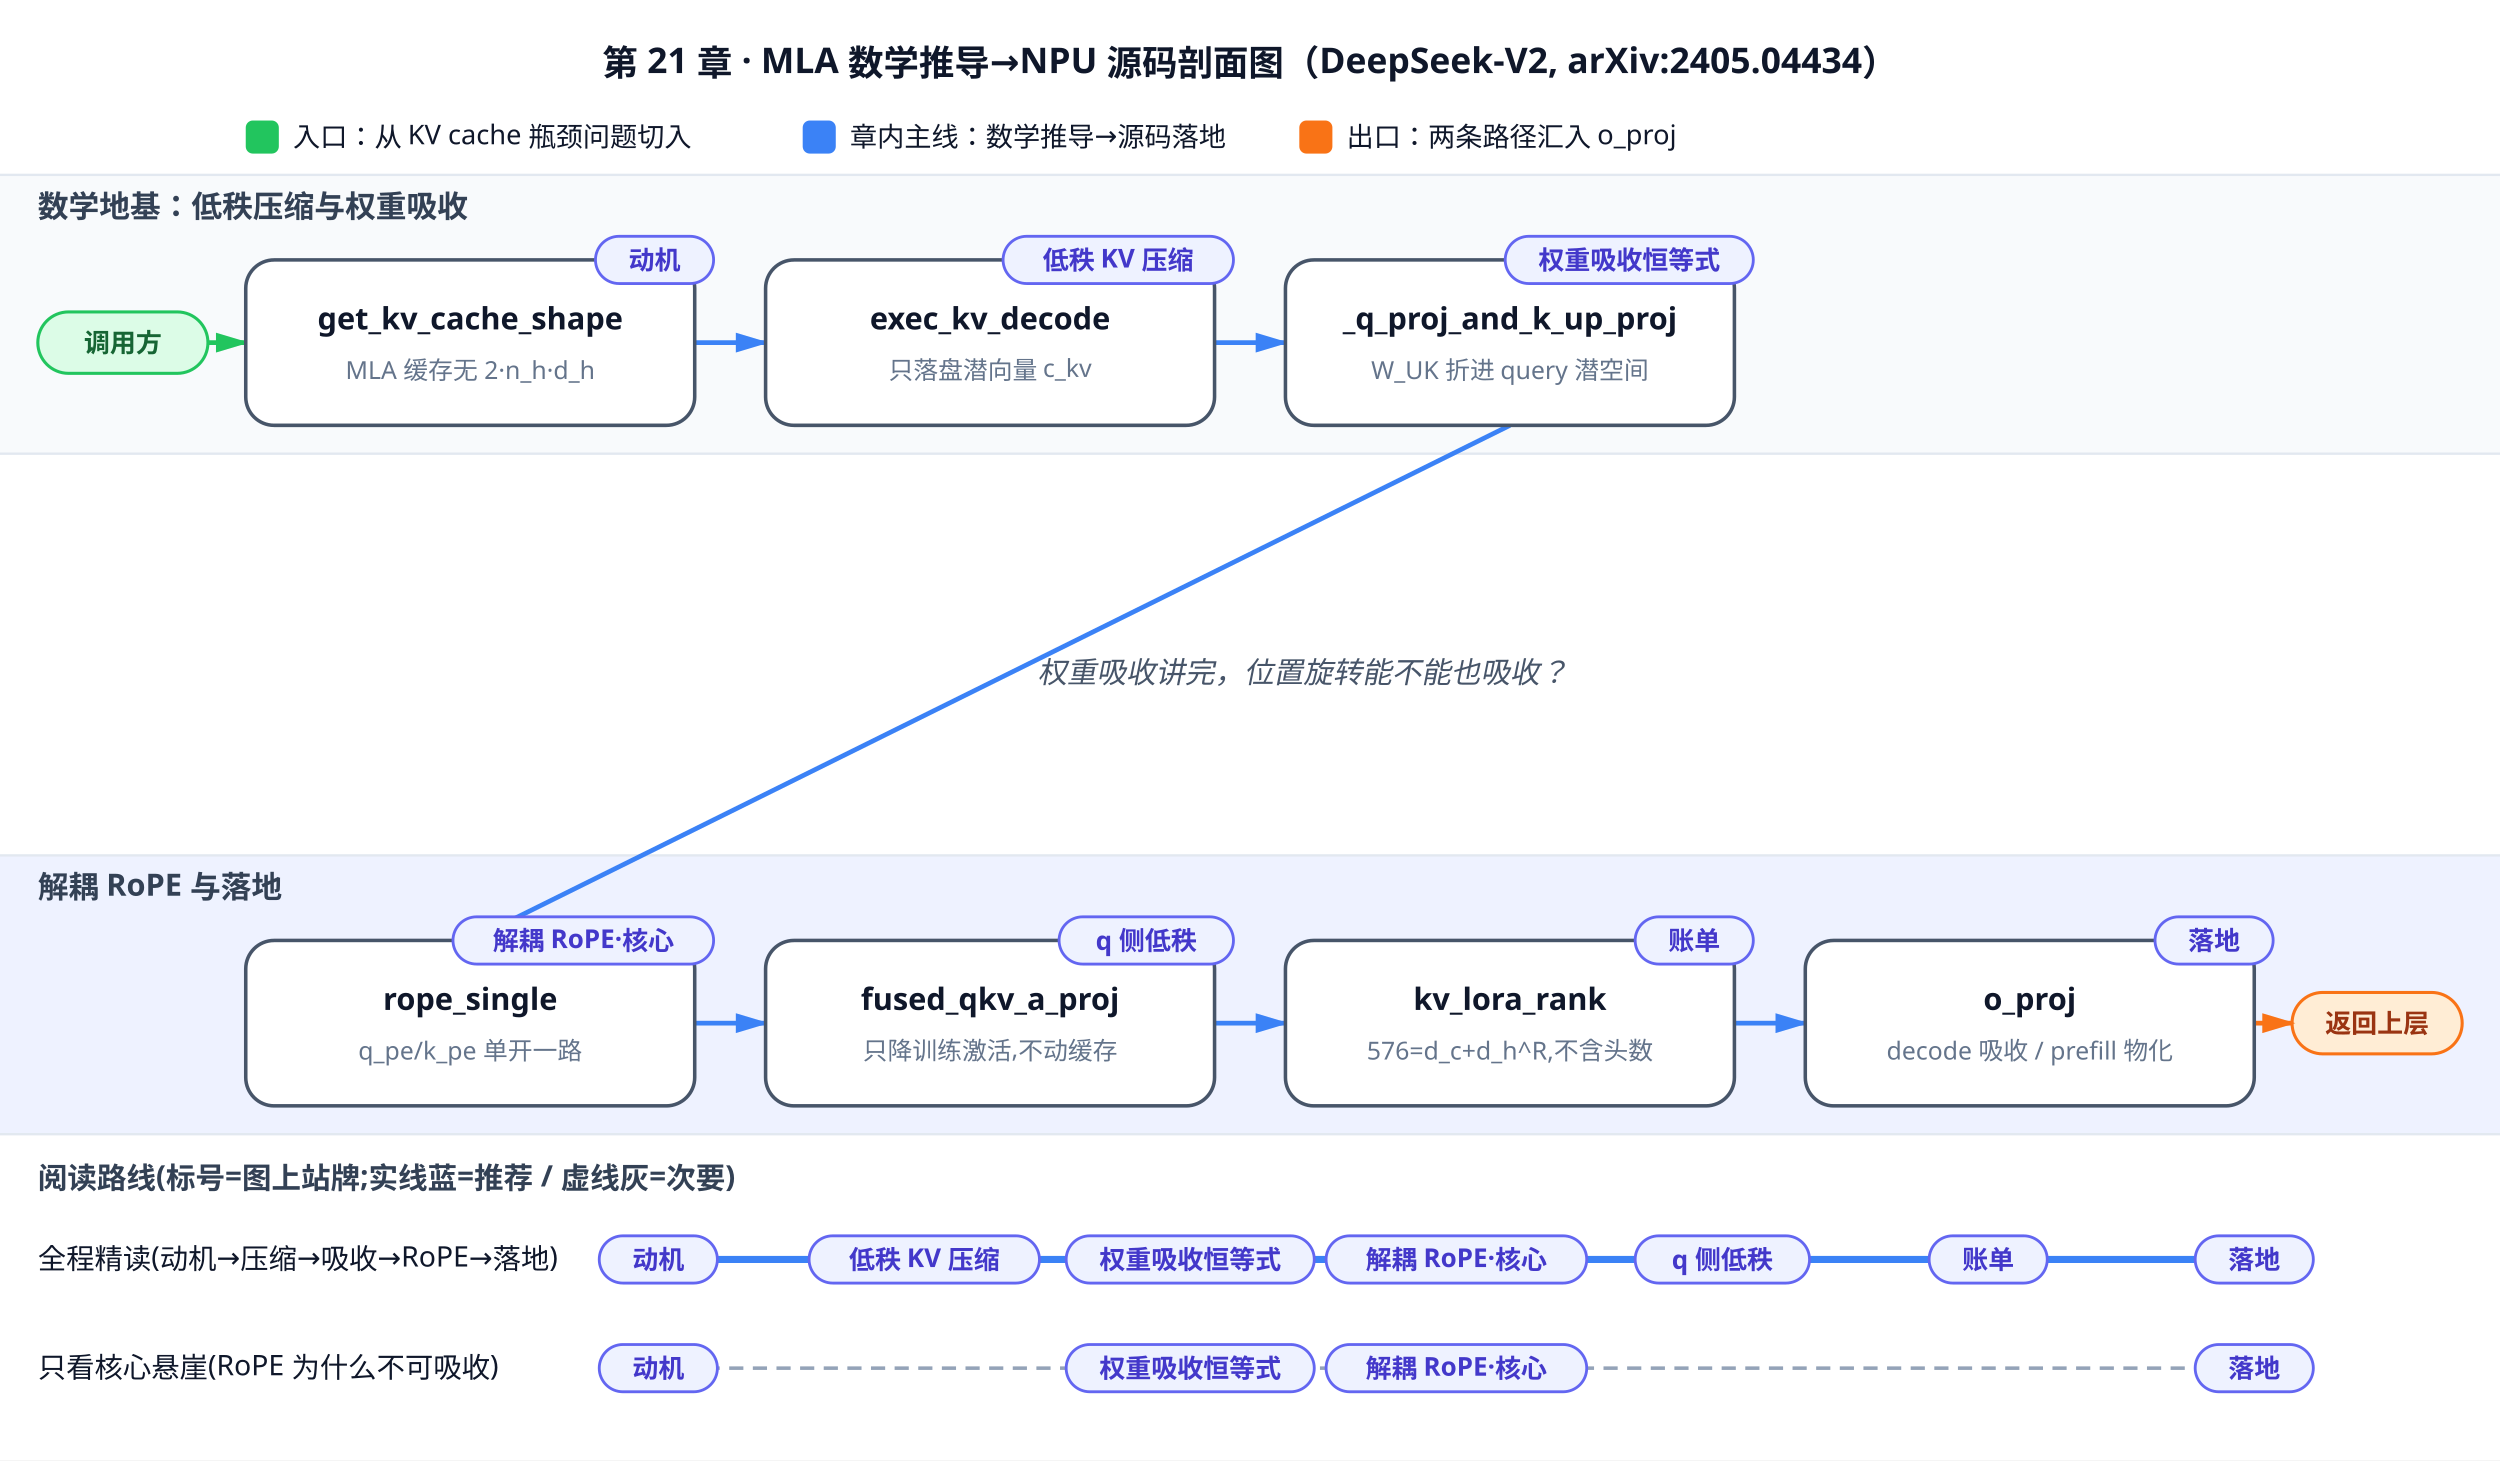
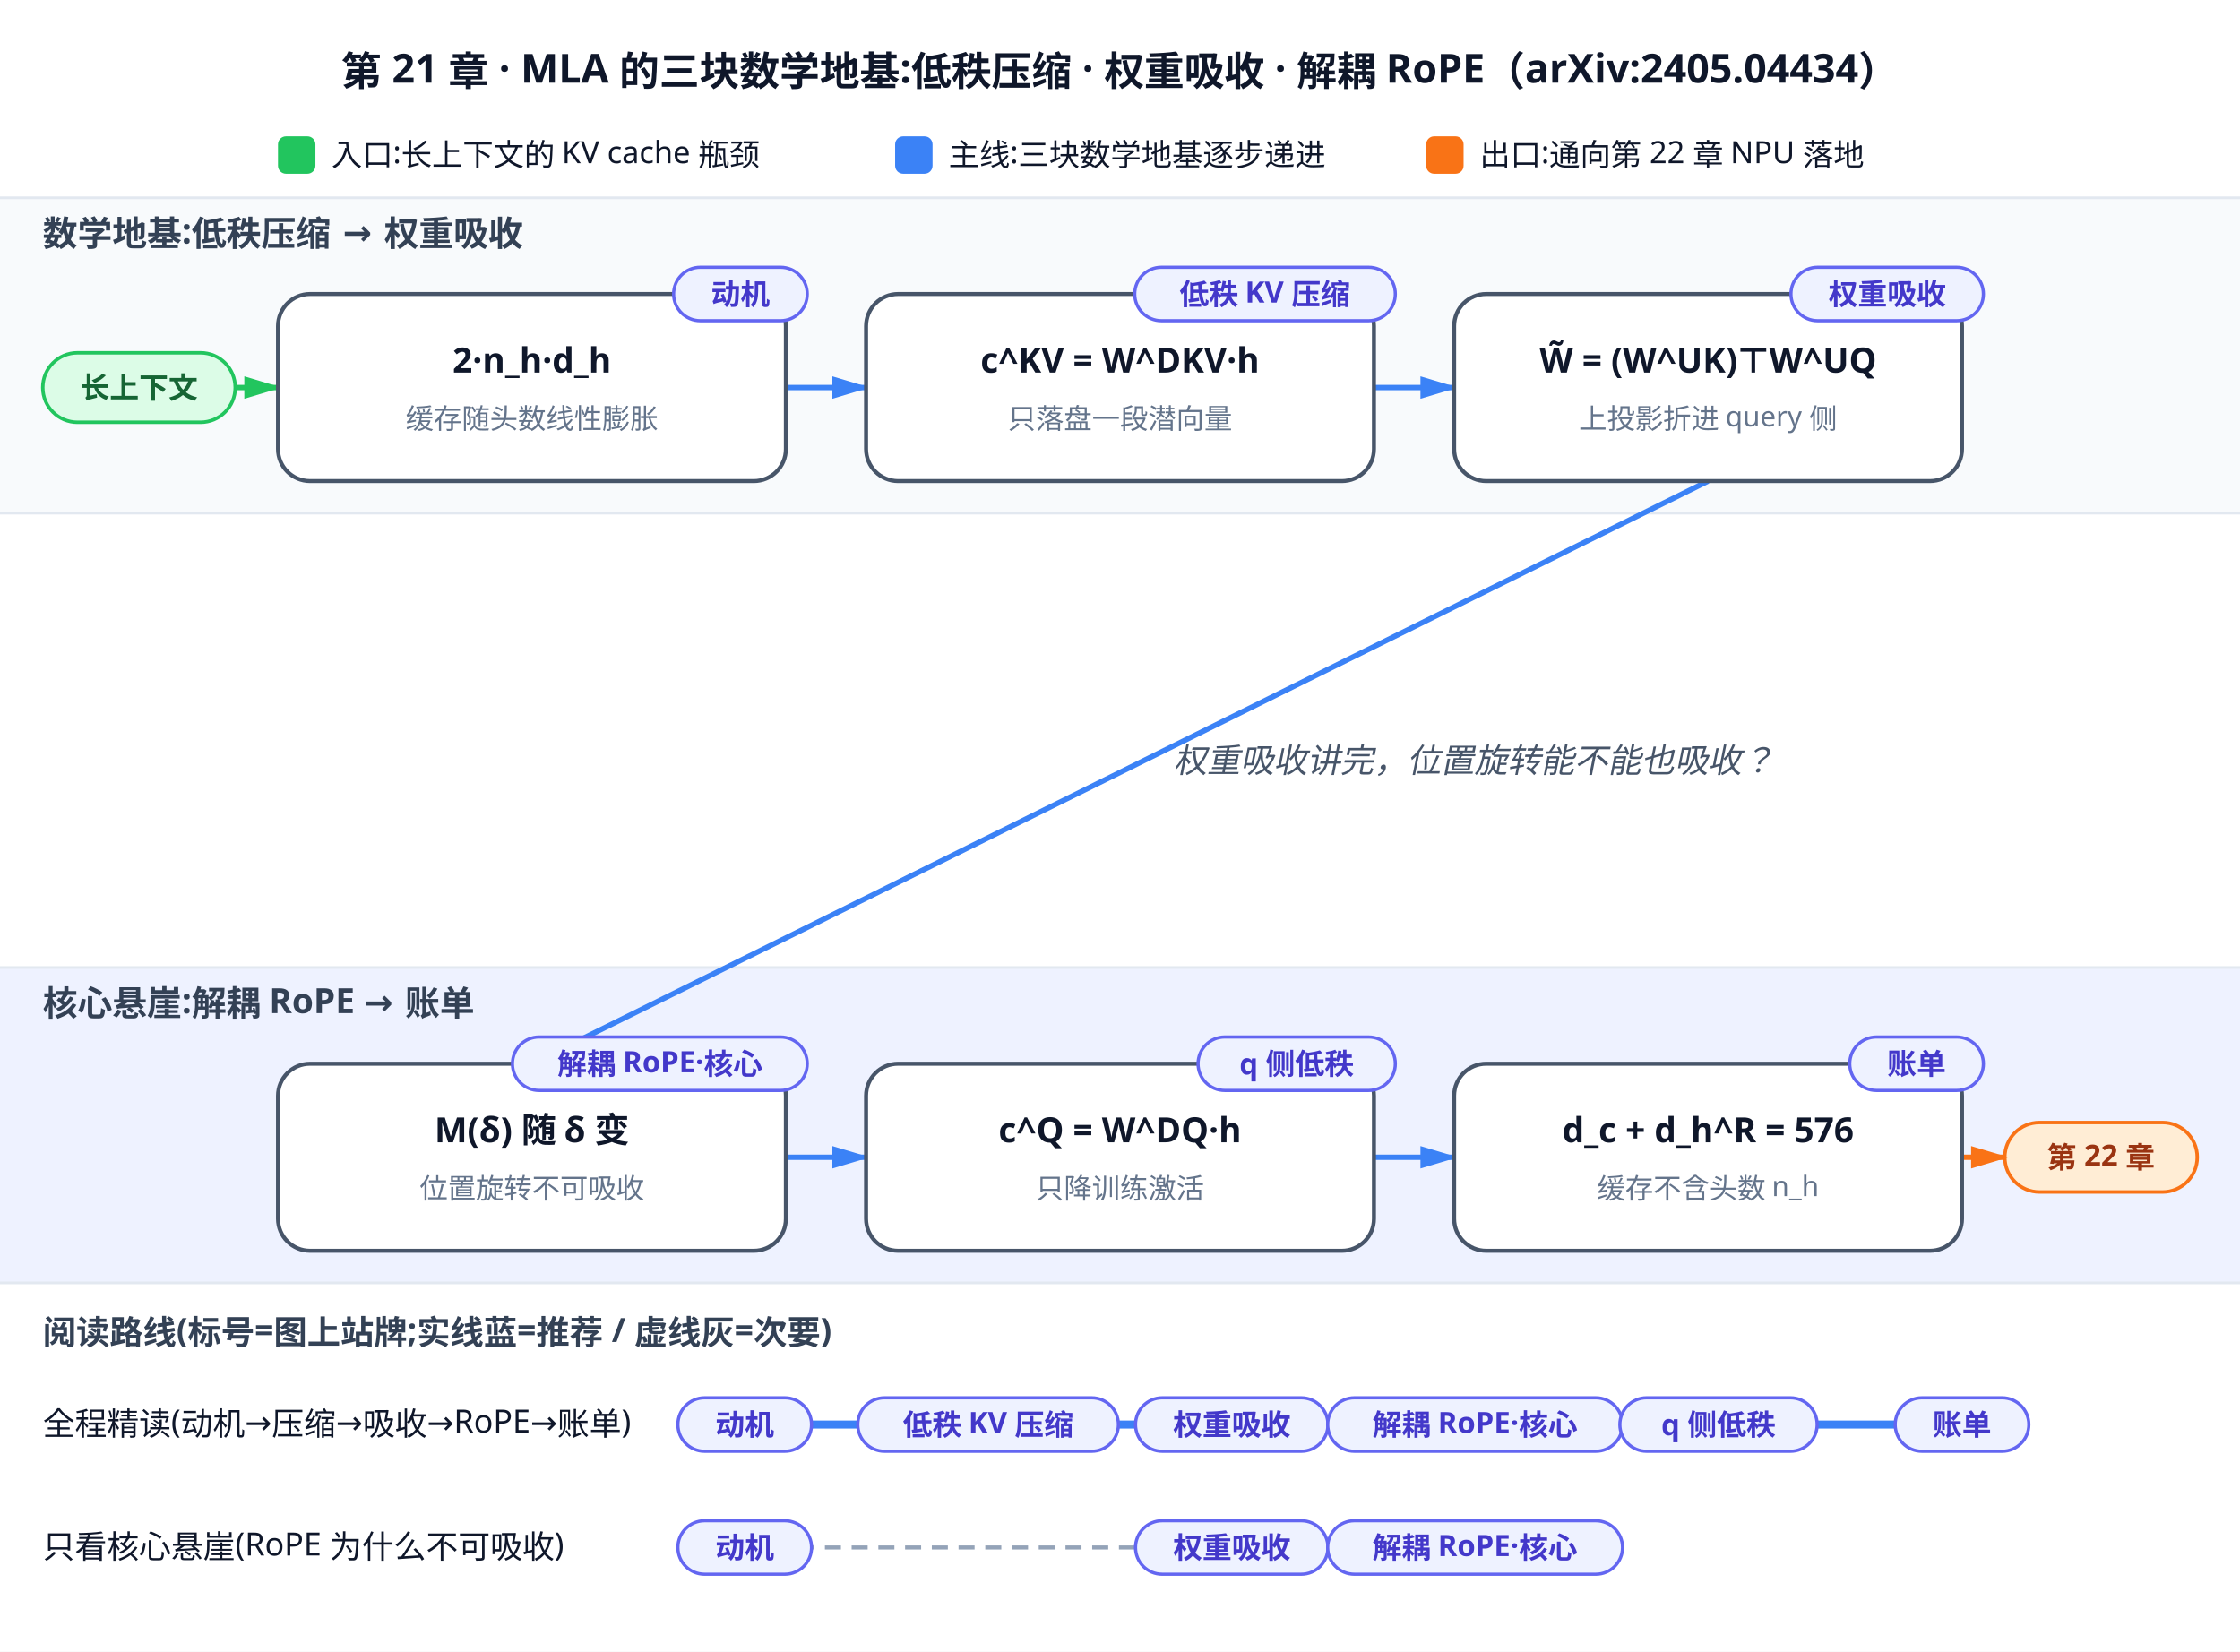
- <svg xmlns="http://www.w3.org/2000/svg" viewBox="0 0 1058.0 618.0">
+ <svg xmlns="http://www.w3.org/2000/svg" viewBox="0 0 838.0 618.0">
  <defs>
    <marker id="mEntry" viewBox="0 0 10 6" refX="9" refY="3" markerWidth="7" markerHeight="5" orient="auto">
      <path d="M0,0 L10,3 L0,6 Z" fill="#22c55e" />
    </marker>
    <marker id="mExit" viewBox="0 0 10 6" refX="9" refY="3" markerWidth="7" markerHeight="5" orient="auto">
      <path d="M0,0 L10,3 L0,6 Z" fill="#f97316" />
    </marker>
    <marker id="mMain" viewBox="0 0 10 6" refX="9" refY="3" markerWidth="7" markerHeight="5" orient="auto">
      <path d="M0,0 L10,3 L0,6 Z" fill="#3b82f6" />
    </marker>
  </defs>
-   <rect width="1058.0" height="618.0" fill="white" />
-   <text x="529.0" y="32" text-anchor="middle" font-family="sans-serif" font-size="15" font-weight="bold" fill="#0f172a">第 21 章 · MLA 数学推导→NPU 源码剖面图（DeepSeek-V2, arXiv:2405.04434）</text>
+   <rect width="838.0" height="618.0" fill="white" />
+   <text x="419.0" y="32" text-anchor="middle" font-family="sans-serif" font-size="15" font-weight="bold" fill="#0f172a">第 21 章 · MLA 的三块数学地基:低秩压缩 · 权重吸收 · 解耦 RoPE（arXiv:2405.04434）</text>
  <rect x="104" y="51" width="14" height="14" rx="3" fill="#22c55e" />
-   <text x="124" y="62" font-family="sans-serif" font-size="11.5" fill="#0f172a">入口：从 KV cache 瓶颈问题切入</text>
-   <rect x="339.7" y="51" width="14" height="14" rx="3" fill="#3b82f6" />
-   <text x="359.7" y="62" font-family="sans-serif" font-size="11.5" fill="#0f172a">章内主线：数学推导→源码落地</text>
-   <rect x="549.87" y="51" width="14" height="14" rx="3" fill="#f97316" />
-   <text x="569.87" y="62" font-family="sans-serif" font-size="11.5" fill="#0f172a">出口：两条路径汇入 o_proj</text>
-   <rect x="0" y="74.0" width="1058.0" height="118.0" fill="#f8fafc" />
-   <text x="16" y="92.0" font-family="sans-serif" font-size="13" font-weight="bold" fill="#334155">数学地基：低秩压缩与权重吸收</text>
-   <line x1="0" y1="74.0" x2="1058.0" y2="74.0" stroke="#e2e8f0" stroke-width="1" />
-   <line x1="0" y1="192.0" x2="1058.0" y2="192.0" stroke="#e2e8f0" stroke-width="1" />
-   <rect x="0" y="362.0" width="1058.0" height="118.0" fill="#eef2ff" />
-   <text x="16" y="380.0" font-family="sans-serif" font-size="13" font-weight="bold" fill="#334155">解耦 RoPE 与落地</text>
-   <line x1="0" y1="362.0" x2="1058.0" y2="362.0" stroke="#e2e8f0" stroke-width="1" />
-   <line x1="0" y1="480.0" x2="1058.0" y2="480.0" stroke="#e2e8f0" stroke-width="1" />
+   <text x="124" y="62" font-family="sans-serif" font-size="11.5" fill="#0f172a">入口:长上下文的 KV cache 瓶颈</text>
+   <rect x="334.87" y="51" width="14" height="14" rx="3" fill="#3b82f6" />
+   <text x="354.87" y="62" font-family="sans-serif" font-size="11.5" fill="#0f172a">主线:三块数学地基逐步递进</text>
+   <rect x="533.54" y="51" width="14" height="14" rx="3" fill="#f97316" />
+   <text x="553.54" y="62" font-family="sans-serif" font-size="11.5" fill="#0f172a">出口:通向第 22 章 NPU 落地</text>
+   <rect x="0" y="74.0" width="838.0" height="118.0" fill="#f8fafc" />
+   <text x="16" y="92.0" font-family="sans-serif" font-size="13" font-weight="bold" fill="#334155">数学地基:低秩压缩 → 权重吸收</text>
+   <line x1="0" y1="74.0" x2="838.0" y2="74.0" stroke="#e2e8f0" stroke-width="1" />
+   <line x1="0" y1="192.0" x2="838.0" y2="192.0" stroke="#e2e8f0" stroke-width="1" />
+   <rect x="0" y="362.0" width="838.0" height="118.0" fill="#eef2ff" />
+   <text x="16" y="380.0" font-family="sans-serif" font-size="13" font-weight="bold" fill="#334155">核心悬崖:解耦 RoPE → 账单</text>
+   <line x1="0" y1="362.0" x2="838.0" y2="362.0" stroke="#e2e8f0" stroke-width="1" />
+   <line x1="0" y1="480.0" x2="838.0" y2="480.0" stroke="#e2e8f0" stroke-width="1" />
  <rect x="16" y="132.0" width="72" height="26" rx="13.0" fill="#dcfce7" stroke="#22c55e" stroke-width="1.3" />
-   <text x="52.0" y="149.0" text-anchor="middle" font-family="sans-serif" font-size="11" font-weight="bold" fill="#166534">调用方</text>
+   <text x="52.0" y="149.0" text-anchor="middle" font-family="sans-serif" font-size="11" font-weight="bold" fill="#166534">长上下文</text>
  <line x1="88" y1="145.0" x2="104.0" y2="145.0" stroke="#22c55e" stroke-width="2" marker-end="url(#mEntry)" />
-   <rect x="970.0" y="420.0" width="72" height="26" rx="13.0" fill="#ffedd5" stroke="#f97316" stroke-width="1.3" />
-   <text x="1006.0" y="437.0" text-anchor="middle" font-family="sans-serif" font-size="11" font-weight="bold" fill="#9a3412">返回上层</text>
-   <line x1="954.0" y1="433.0" x2="970.0" y2="433.0" stroke="#f97316" stroke-width="2" marker-end="url(#mExit)" />
+   <rect x="750.0" y="420.0" width="72" height="26" rx="13.0" fill="#ffedd5" stroke="#f97316" stroke-width="1.3" />
+   <text x="786.0" y="437.0" text-anchor="middle" font-family="sans-serif" font-size="11" font-weight="bold" fill="#9a3412">第 22 章</text>
+   <line x1="734.0" y1="433.0" x2="750.0" y2="433.0" stroke="#f97316" stroke-width="2" marker-end="url(#mExit)" />
  <line x1="294.0" y1="145.0" x2="324.0" y2="145.0" stroke="#3b82f6" stroke-width="2" marker-end="url(#mMain)" />
  <line x1="514.0" y1="145.0" x2="544.0" y2="145.0" stroke="#3b82f6" stroke-width="2" marker-end="url(#mMain)" />
  <line x1="639.0" y1="180.0" x2="199.0" y2="398.0" stroke="#3b82f6" stroke-width="2" marker-end="url(#mMain)" />
  <line x1="294.0" y1="433.0" x2="324.0" y2="433.0" stroke="#3b82f6" stroke-width="2" marker-end="url(#mMain)" />
  <line x1="514.0" y1="433.0" x2="544.0" y2="433.0" stroke="#3b82f6" stroke-width="2" marker-end="url(#mMain)" />
-   <line x1="734.0" y1="433.0" x2="764.0" y2="433.0" stroke="#3b82f6" stroke-width="2" marker-end="url(#mMain)" />
  <text x="439.0" y="289.0" font-family="sans-serif" font-size="12.5" font-style="italic" fill="#475569">权重吸收讲完，位置旋转能不能也吸收？</text>
  <rect x="104.0" y="110.0" width="190.0" height="70" rx="12" fill="#ffffff" stroke="#475569" stroke-width="1.5" />
-   <text x="199.0" y="139.4" text-anchor="middle" font-family="sans-serif" font-size="13" font-weight="bold" fill="#0f172a">get_kv_cache_shape</text>
-   <text x="199.0" y="160.4" text-anchor="middle" font-family="sans-serif" font-size="10.5" fill="#64748b">MLA 缓存无 2·n_h·d_h</text>
+   <text x="199.0" y="139.4" text-anchor="middle" font-family="sans-serif" font-size="13" font-weight="bold" fill="#0f172a">2·n_h·d_h</text>
+   <text x="199.0" y="160.4" text-anchor="middle" font-family="sans-serif" font-size="10.5" fill="#64748b">缓存随头数线性膨胀</text>
  <rect x="252.0" y="100.0" width="50.0" height="20" rx="10.0" fill="#eef2ff" stroke="#6366f1" stroke-width="1.2" />
  <text x="277.0" y="114.0" text-anchor="middle" font-family="sans-serif" font-size="11" font-weight="bold" fill="#4338ca">动机</text>
  <rect x="324.0" y="110.0" width="190.0" height="70" rx="12" fill="#ffffff" stroke="#475569" stroke-width="1.5" />
-   <text x="419.0" y="139.4" text-anchor="middle" font-family="sans-serif" font-size="13" font-weight="bold" fill="#0f172a">exec_kv_decode</text>
-   <text x="419.0" y="160.4" text-anchor="middle" font-family="sans-serif" font-size="10.5" fill="#64748b">只落盘潜向量 c_kv</text>
+   <text x="419.0" y="139.4" text-anchor="middle" font-family="sans-serif" font-size="13" font-weight="bold" fill="#0f172a">c^KV = W^DKV·h</text>
+   <text x="419.0" y="160.4" text-anchor="middle" font-family="sans-serif" font-size="10.5" fill="#64748b">只落盘一段潜向量</text>
  <rect x="424.5" y="100.0" width="97.5" height="20" rx="10.0" fill="#eef2ff" stroke="#6366f1" stroke-width="1.2" />
  <text x="473.2" y="114.0" text-anchor="middle" font-family="sans-serif" font-size="11" font-weight="bold" fill="#4338ca">低秩 KV 压缩</text>
  <rect x="544.0" y="110.0" width="190.0" height="70" rx="12" fill="#ffffff" stroke="#475569" stroke-width="1.5" />
-   <text x="639.0" y="139.4" text-anchor="middle" font-family="sans-serif" font-size="13" font-weight="bold" fill="#0f172a">_q_proj_and_k_up_proj</text>
-   <text x="639.0" y="160.4" text-anchor="middle" font-family="sans-serif" font-size="10.5" fill="#64748b">W_UK 折进 query 潜空间</text>
-   <rect x="637.0" y="100.0" width="105.0" height="20" rx="10.0" fill="#eef2ff" stroke="#6366f1" stroke-width="1.2" />
-   <text x="689.5" y="114.0" text-anchor="middle" font-family="sans-serif" font-size="11" font-weight="bold" fill="#4338ca">权重吸收恒等式</text>
+   <text x="639.0" y="139.4" text-anchor="middle" font-family="sans-serif" font-size="13" font-weight="bold" fill="#0f172a">W̃ = (W^UK)⊤W^UQ</text>
+   <text x="639.0" y="160.4" text-anchor="middle" font-family="sans-serif" font-size="10.5" fill="#64748b">上投影折进 query 侧</text>
+   <rect x="670.0" y="100.0" width="72.0" height="20" rx="10.0" fill="#eef2ff" stroke="#6366f1" stroke-width="1.2" />
+   <text x="706.0" y="114.0" text-anchor="middle" font-family="sans-serif" font-size="11" font-weight="bold" fill="#4338ca">权重吸收</text>
  <rect x="104.0" y="398.0" width="190.0" height="70" rx="12" fill="#ffffff" stroke="#475569" stroke-width="1.5" />
-   <text x="199.0" y="427.4" text-anchor="middle" font-family="sans-serif" font-size="13" font-weight="bold" fill="#0f172a">rope_single</text>
-   <text x="199.0" y="448.4" text-anchor="middle" font-family="sans-serif" font-size="10.5" fill="#64748b">q_pe/k_pe 单开一路</text>
+   <text x="199.0" y="427.4" text-anchor="middle" font-family="sans-serif" font-size="13" font-weight="bold" fill="#0f172a">M(δ) 随 δ 变</text>
+   <text x="199.0" y="448.4" text-anchor="middle" font-family="sans-serif" font-size="10.5" fill="#64748b">位置旋转不可吸收</text>
  <rect x="191.7" y="388.0" width="110.3" height="20" rx="10.0" fill="#eef2ff" stroke="#6366f1" stroke-width="1.2" />
  <text x="246.9" y="402.0" text-anchor="middle" font-family="sans-serif" font-size="11" font-weight="bold" fill="#4338ca">解耦 RoPE·核心</text>
  <rect x="324.0" y="398.0" width="190.0" height="70" rx="12" fill="#ffffff" stroke="#475569" stroke-width="1.5" />
-   <text x="419.0" y="427.4" text-anchor="middle" font-family="sans-serif" font-size="13" font-weight="bold" fill="#0f172a">fused_qkv_a_proj</text>
-   <text x="419.0" y="448.4" text-anchor="middle" font-family="sans-serif" font-size="10.5" fill="#64748b">只降训练激活,不动缓存</text>
+   <text x="419.0" y="427.4" text-anchor="middle" font-family="sans-serif" font-size="13" font-weight="bold" fill="#0f172a">c^Q = W^DQ·h</text>
+   <text x="419.0" y="448.4" text-anchor="middle" font-family="sans-serif" font-size="10.5" fill="#64748b">只降训练激活</text>
  <rect x="448.2" y="388.0" width="73.8" height="20" rx="10.0" fill="#eef2ff" stroke="#6366f1" stroke-width="1.2" />
  <text x="485.1" y="402.0" text-anchor="middle" font-family="sans-serif" font-size="11" font-weight="bold" fill="#4338ca">q 侧低秩</text>
  <rect x="544.0" y="398.0" width="190.0" height="70" rx="12" fill="#ffffff" stroke="#475569" stroke-width="1.5" />
-   <text x="639.0" y="427.4" text-anchor="middle" font-family="sans-serif" font-size="13" font-weight="bold" fill="#0f172a">kv_lora_rank</text>
-   <text x="639.0" y="448.4" text-anchor="middle" font-family="sans-serif" font-size="10.5" fill="#64748b">576=d_c+d_h^R,不含头数</text>
+   <text x="639.0" y="427.4" text-anchor="middle" font-family="sans-serif" font-size="13" font-weight="bold" fill="#0f172a">d_c + d_h^R = 576</text>
+   <text x="639.0" y="448.4" text-anchor="middle" font-family="sans-serif" font-size="10.5" fill="#64748b">缓存不含头数 n_h</text>
  <rect x="692.0" y="388.0" width="50.0" height="20" rx="10.0" fill="#eef2ff" stroke="#6366f1" stroke-width="1.2" />
  <text x="717.0" y="402.0" text-anchor="middle" font-family="sans-serif" font-size="11" font-weight="bold" fill="#4338ca">账单</text>
-   <rect x="764.0" y="398.0" width="190.0" height="70" rx="12" fill="#ffffff" stroke="#475569" stroke-width="1.5" />
-   <text x="859.0" y="427.4" text-anchor="middle" font-family="sans-serif" font-size="13" font-weight="bold" fill="#0f172a">o_proj</text>
-   <text x="859.0" y="448.4" text-anchor="middle" font-family="sans-serif" font-size="10.5" fill="#64748b">decode 吸收 / prefill 物化</text>
-   <rect x="912.0" y="388.0" width="50.0" height="20" rx="10.0" fill="#eef2ff" stroke="#6366f1" stroke-width="1.2" />
-   <text x="937.0" y="402.0" text-anchor="middle" font-family="sans-serif" font-size="11" font-weight="bold" fill="#4338ca">落地</text>
  <text x="16" y="503.0" font-family="sans-serif" font-size="12.5" font-weight="bold" fill="#334155">阅读路线(标号=图上站牌;实线蓝=推荐 / 虚线灰=次要)</text>
-   <text x="16" y="537.0" font-family="sans-serif" font-size="12" fill="#0f172a">全程精读(动机→压缩→吸收→RoPE→落地)</text>
-   <line x1="278.6" y1="533.0" x2="954.0" y2="533.0" stroke="#3b82f6" stroke-width="3" />
+   <text x="16" y="537.0" font-family="sans-serif" font-size="12" fill="#0f172a">全程精读(动机→压缩→吸收→RoPE→账单)</text>
+   <line x1="278.6" y1="533.0" x2="734.0" y2="533.0" stroke="#3b82f6" stroke-width="3" />
  <rect x="253.6" y="523.0" width="50.0" height="20" rx="10.0" fill="#eef2ff" stroke="#6366f1" stroke-width="1.2" />
  <text x="278.6" y="537.0" text-anchor="middle" font-family="sans-serif" font-size="11" font-weight="bold" fill="#4338ca">动机</text>
-   <rect x="342.4" y="523.0" width="97.5" height="20" rx="10.0" fill="#eef2ff" stroke="#6366f1" stroke-width="1.2" />
-   <text x="391.2" y="537.0" text-anchor="middle" font-family="sans-serif" font-size="11" font-weight="bold" fill="#4338ca">低秩 KV 压缩</text>
-   <rect x="451.2" y="523.0" width="105.0" height="20" rx="10.0" fill="#eef2ff" stroke="#6366f1" stroke-width="1.2" />
-   <text x="503.7" y="537.0" text-anchor="middle" font-family="sans-serif" font-size="11" font-weight="bold" fill="#4338ca">权重吸收恒等式</text>
-   <rect x="561.2" y="523.0" width="110.3" height="20" rx="10.0" fill="#eef2ff" stroke="#6366f1" stroke-width="1.2" />
-   <text x="616.3" y="537.0" text-anchor="middle" font-family="sans-serif" font-size="11" font-weight="bold" fill="#4338ca">解耦 RoPE·核心</text>
-   <rect x="692.0" y="523.0" width="73.8" height="20" rx="10.0" fill="#eef2ff" stroke="#6366f1" stroke-width="1.2" />
-   <text x="728.9" y="537.0" text-anchor="middle" font-family="sans-serif" font-size="11" font-weight="bold" fill="#4338ca">q 侧低秩</text>
-   <rect x="816.4" y="523.0" width="50.0" height="20" rx="10.0" fill="#eef2ff" stroke="#6366f1" stroke-width="1.2" />
-   <text x="841.4" y="537.0" text-anchor="middle" font-family="sans-serif" font-size="11" font-weight="bold" fill="#4338ca">账单</text>
-   <rect x="929.0" y="523.0" width="50.0" height="20" rx="10.0" fill="#eef2ff" stroke="#6366f1" stroke-width="1.2" />
-   <text x="954.0" y="537.0" text-anchor="middle" font-family="sans-serif" font-size="11" font-weight="bold" fill="#4338ca">落地</text>
+   <rect x="320.9" y="523.0" width="97.5" height="20" rx="10.0" fill="#eef2ff" stroke="#6366f1" stroke-width="1.2" />
+   <text x="369.7" y="537.0" text-anchor="middle" font-family="sans-serif" font-size="11" font-weight="bold" fill="#4338ca">低秩 KV 压缩</text>
+   <rect x="424.8" y="523.0" width="72.0" height="20" rx="10.0" fill="#eef2ff" stroke="#6366f1" stroke-width="1.2" />
+   <text x="460.8" y="537.0" text-anchor="middle" font-family="sans-serif" font-size="11" font-weight="bold" fill="#4338ca">权重吸收</text>
+   <rect x="496.7" y="523.0" width="110.3" height="20" rx="10.0" fill="#eef2ff" stroke="#6366f1" stroke-width="1.2" />
+   <text x="551.8" y="537.0" text-anchor="middle" font-family="sans-serif" font-size="11" font-weight="bold" fill="#4338ca">解耦 RoPE·核心</text>
+   <rect x="606.0" y="523.0" width="73.8" height="20" rx="10.0" fill="#eef2ff" stroke="#6366f1" stroke-width="1.2" />
+   <text x="642.9" y="537.0" text-anchor="middle" font-family="sans-serif" font-size="11" font-weight="bold" fill="#4338ca">q 侧低秩</text>
+   <rect x="709.0" y="523.0" width="50.0" height="20" rx="10.0" fill="#eef2ff" stroke="#6366f1" stroke-width="1.2" />
+   <text x="734.0" y="537.0" text-anchor="middle" font-family="sans-serif" font-size="11" font-weight="bold" fill="#4338ca">账单</text>
  <text x="16" y="583.0" font-family="sans-serif" font-size="12" fill="#0f172a">只看核心悬崖(RoPE 为什么不可吸收)</text>
-   <line x1="278.6" y1="579.0" x2="954.0" y2="579.0" stroke="#94a3b8" stroke-width="1.5" stroke-dasharray="6,4" />
+   <line x1="278.6" y1="579.0" x2="551.8" y2="579.0" stroke="#94a3b8" stroke-width="1.5" stroke-dasharray="6,4" />
  <rect x="253.6" y="569.0" width="50.0" height="20" rx="10.0" fill="#eef2ff" stroke="#6366f1" stroke-width="1.2" />
  <text x="278.6" y="583.0" text-anchor="middle" font-family="sans-serif" font-size="11" font-weight="bold" fill="#4338ca">动机</text>
-   <rect x="451.2" y="569.0" width="105.0" height="20" rx="10.0" fill="#eef2ff" stroke="#6366f1" stroke-width="1.2" />
-   <text x="503.7" y="583.0" text-anchor="middle" font-family="sans-serif" font-size="11" font-weight="bold" fill="#4338ca">权重吸收恒等式</text>
-   <rect x="561.2" y="569.0" width="110.3" height="20" rx="10.0" fill="#eef2ff" stroke="#6366f1" stroke-width="1.2" />
-   <text x="616.3" y="583.0" text-anchor="middle" font-family="sans-serif" font-size="11" font-weight="bold" fill="#4338ca">解耦 RoPE·核心</text>
-   <rect x="929.0" y="569.0" width="50.0" height="20" rx="10.0" fill="#eef2ff" stroke="#6366f1" stroke-width="1.2" />
-   <text x="954.0" y="583.0" text-anchor="middle" font-family="sans-serif" font-size="11" font-weight="bold" fill="#4338ca">落地</text>
+   <rect x="424.8" y="569.0" width="72.0" height="20" rx="10.0" fill="#eef2ff" stroke="#6366f1" stroke-width="1.2" />
+   <text x="460.8" y="583.0" text-anchor="middle" font-family="sans-serif" font-size="11" font-weight="bold" fill="#4338ca">权重吸收</text>
+   <rect x="496.7" y="569.0" width="110.3" height="20" rx="10.0" fill="#eef2ff" stroke="#6366f1" stroke-width="1.2" />
+   <text x="551.8" y="583.0" text-anchor="middle" font-family="sans-serif" font-size="11" font-weight="bold" fill="#4338ca">解耦 RoPE·核心</text>
</svg>
